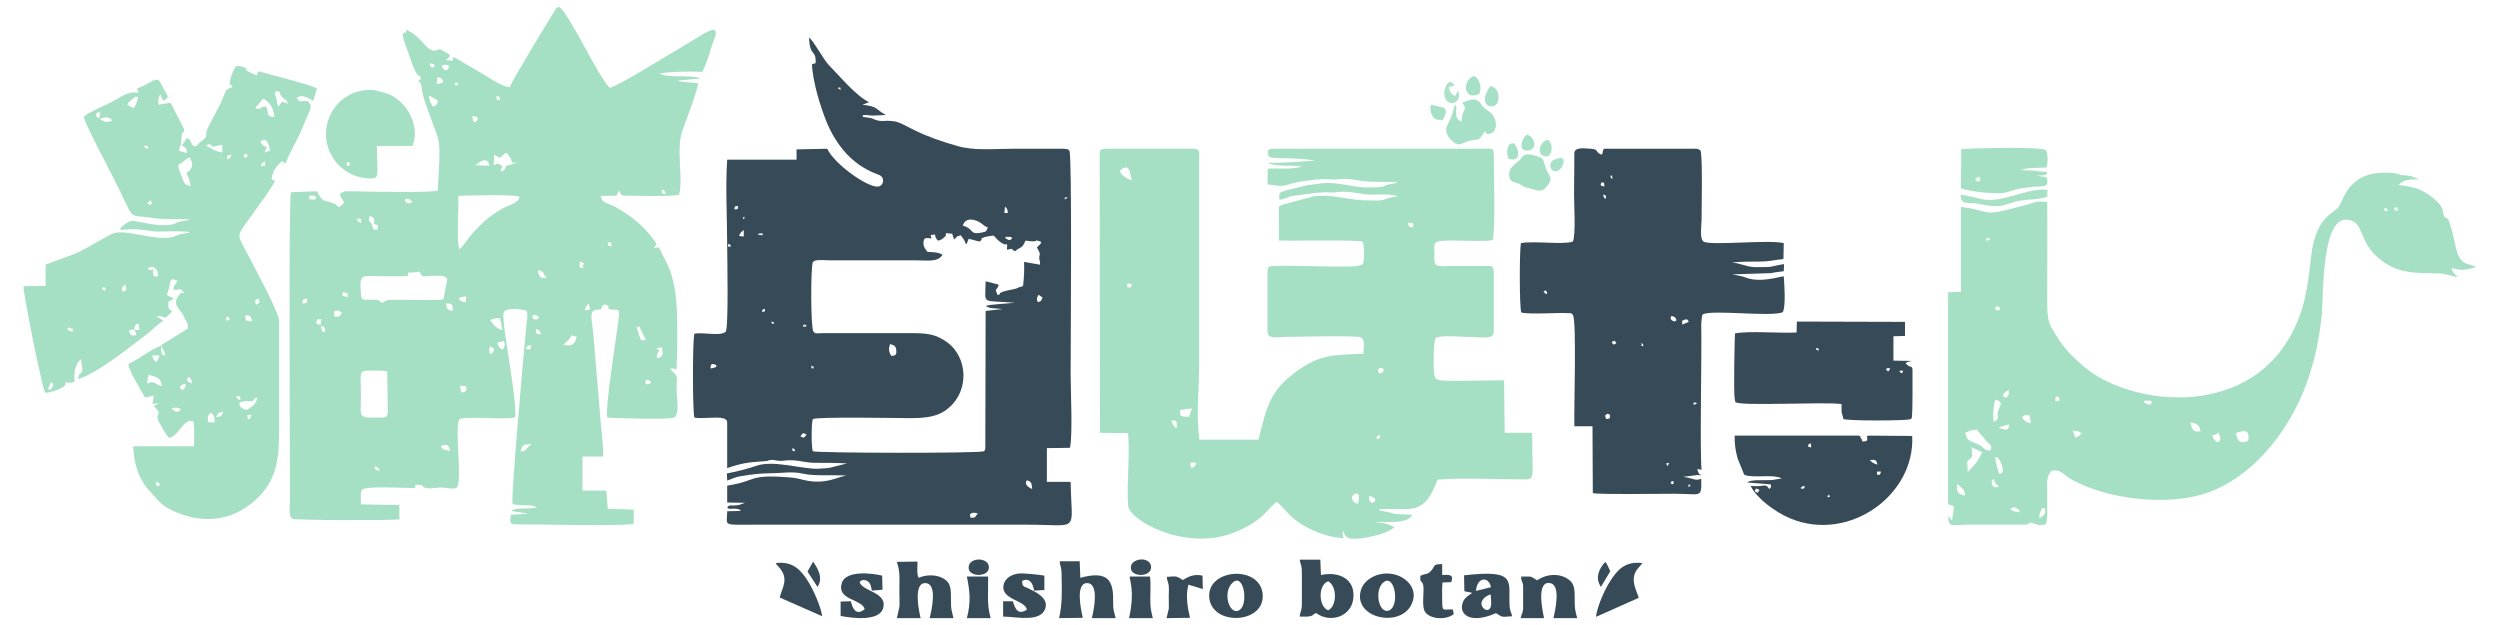
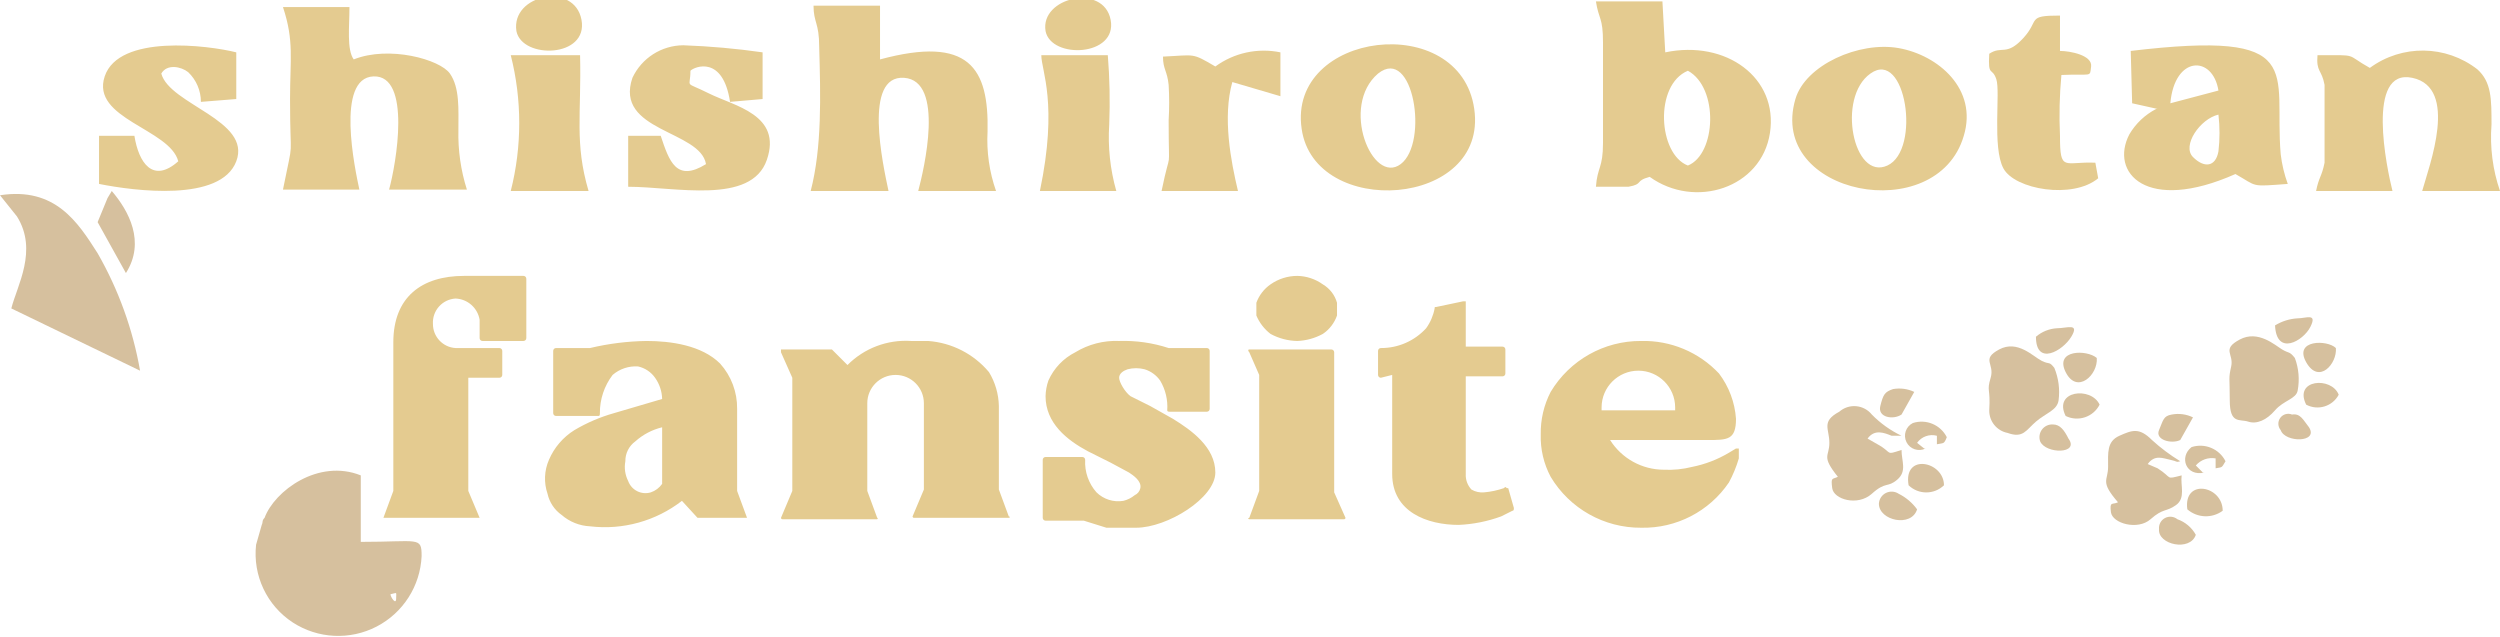
- <svg xmlns="http://www.w3.org/2000/svg" xml:space="preserve" width="8in" height="2in" version="1.1" style="shape-rendering:geometricPrecision; text-rendering:geometricPrecision; image-rendering:optimizeQuality; fill-rule:evenodd; clip-rule:evenodd" viewBox="0 0 8000 2000">
+ <svg xmlns="http://www.w3.org/2000/svg" id="prefix__Layer_1" data-name="Layer 1" viewBox="0 0 176.7 45">
  <defs>
-     <style type="text/css">
-    
-     .fil1 {fill:#374A57}
-     .fil4 {fill:#384B58}
-     .fil0 {fill:#A5E0C4}
-     .fil2 {fill:#A6E0C6}
-     .fil6 {fill:#A8E1C7}
-     .fil3 {fill:#A9E1C7}
-     .fil5 {fill:#ABE2C9}
-     .fil7 {fill:#E7F7F0}
-     .fil8 {fill:#E8F7F0}
-     .fil10 {fill:#EFF9F3}
-     .fil9 {fill:#F1F9F5}
-    
-   </style>
+     <style>.prefix__cls-1,.prefix__cls-3{fill:#e4cb90}.prefix__cls-1,.prefix__cls-2{fill-rule:evenodd}.prefix__cls-2{fill:#d6c09e}</style>
  </defs>
-   <g id="Capa_x0020_1">
-     <g id="_2147397122224">
-       <path class="fil0" d="M1215 1507c-17,-4 -13,-4 -17,-15 13,5 12,3 17,15zm224 -64c-12,-3 -24,-3 -28,-15 15,-10 29,-4 28,15zm227 2c5,-22 10,-24 35,-23 -5,4 -11,8 -15,13 -12,10 0,7 -20,10zm-506 -114c-9,-9 -5,-32 -5,-55 0,-88 -9,-90 29,-90 18,0 39,-1 55,2l2 126c0,26 -10,22 -33,22 -15,0 -39,3 -48,-5zm316 -75l-4 -21 20 1c1,16 0,18 -16,20zm599 -27c-7,2 -6,0 -10,-2 1,-16 9,-15 18,-4 -2,2 3,3 -8,6zm-506 -95c-4,-11 -6,-14 0,-25 20,6 12,17 0,25zm539 -15c0,0 -1,0 -1,0l-7 -4 18 -4c3,19 7,32 -16,35 -1,-15 2,-13 8,-26 -1,0 -2,-1 -2,-1zm-408 -14c-5,17 1,13 -17,12 5,-13 3,-10 17,-12zm-91 14c-4,-2 -6,-2 -11,-8 -6,-7 -4,-5 -6,-15l21 -5c4,16 3,14 -4,28zm194 -16c6,-6 13,-11 18,-17 11,-15 0,-14 24,-9 -3,23 -16,34 -42,26zm-88 -50c12,3 13,7 16,16 -14,2 -17,-2 -16,-16zm352 35c-16,3 -18,-1 -21,-14l-9 -26 8 -4 22 44zm-1035 -44c11,8 8,1 8,19 -6,-2 -9,0 -11,-9 -5,-15 3,-10 3,-10zm-6 -4c-16,-5 -16,-2 -11,-18l13 -1 -2 19zm574 -22l8 38c-20,-4 -31,-19 -39,-31 9,-7 17,-6 31,-7zm104 2c6,-7 -11,-14 12,-11 6,1 9,8 9,8 -11,8 -8,6 -21,3zm-610 -20c-6,13 -8,14 -23,13 -9,-24 9,-22 23,-13zm783 -21c2,-4 5,-5 7,-7 6,26 5,15 -6,21 -3,-5 -12,8 -1,-14zm-450 -8c21,1 19,0 23,23 -18,0 -20,-6 -23,-23zm-459 0c1,-15 1,-13 15,-15 -1,14 -1,15 -15,15zm524 -19c-4,18 7,16 -13,13 -5,-1 -11,-7 -12,-9 3,-2 8,-6 13,-6 26,-5 2,-2 12,2zm-397 -11c4,-3 -6,-8 12,-4 11,3 2,1 6,8 -5,3 8,8 -11,3 -12,-3 -3,-1 -7,-7zm97 18c-32,0 -35,4 -37,-18 -6,-71 4,-57 71,-57 102,0 75,2 80,-12 19,1 21,-1 35,-3 6,6 3,4 6,8l5 7c38,0 77,-9 79,12l-12 62c-34,6 -163,-2 -180,3 -14,4 -3,4 -16,8 -17,-9 -3,-10 -31,-10zm558 -70c-23,4 -26,-6 -29,-25 24,4 15,15 29,25zm106 -52c31,12 -2,5 12,19 -15,2 -6,2 -14,-3l2 -16zm101 -48c-18,-6 -8,-1 -13,-14 15,4 10,-6 13,14zm-748 -69c-1,22 2,11 -9,16 -14,-9 -3,1 -8,-12 -10,-27 -15,-8 -9,-33 12,3 18,12 13,26l13 3zm-66 -21c16,2 10,-2 13,15 -11,-6 -12,-3 -13,-15zm177 -53c-14,8 -19,6 -25,-6 9,-9 19,-1 25,6zm150 151c-9,-20 -3,-107 -3,-146 -1,-25 -5,-25 18,-25 28,0 161,-5 177,4 0,19 -36,27 -52,36 -45,26 -67,46 -100,83 -10,10 -29,42 -40,48zm-472 -159c-18,-1 -2,0 -9,-5 1,-7 1,-8 11,-7 16,2 9,5 11,7 -8,5 11,6 -13,5zm1120 -32c10,5 9,4 12,16 -13,-4 -12,-1 -12,-16zm-597 -77c16,-13 39,-29 45,1l-45 -1zm79 -24c15,-10 17,-30 34,2 11,23 -6,10 18,14l-32 10c-6,14 -3,12 -17,18 -2,-10 -1,-1 1,-8 1,-1 1,-2 1,-3l3 -5c-16,-10 -9,-14 -28,-4l1 -34 19 10zm-89 -133c18,2 11,-2 19,9 -13,18 -16,10 -19,-9zm89 -51c-13,-3 -9,0 -12,-13 13,3 8,-6 12,13zm-198 2c-5,15 -5,13 -16,18 -5,-7 -10,-10 -14,-35 13,5 22,12 30,17zm52 -51c6,-5 -5,-12 13,-6 -6,10 -2,8 -13,6zm-54 -25c15,4 13,2 18,12 -5,6 4,3 -10,8 -2,1 -9,1 -11,1l3 -21zm37 -33c-8,20 -19,9 -24,-4 1,-1 11,-3 14,-3 13,3 6,3 10,7zm-48 2c-12,-2 -11,0 -14,-13 19,3 15,0 14,13zm-89 -121l0 8c-12,4 -6,2 -12,7 4,24 19,58 27,83 22,63 24,40 30,54 5,11 0,6 -1,7l-6 6c15,6 9,18 14,38 10,40 27,79 41,119 15,42 13,46 13,94l-5 98c-11,9 -232,4 -277,3 -4,0 -17,0 -19,0l-15 6c-6,10 6,15 11,31l-15 14c-16,-7 -2,-6 -18,-12 -30,-12 -33,1 -54,-39l-83 3c-8,31 -3,847 -3,985 0,15 -6,51 7,60 8,5 312,6 343,2l0 -46 -123 -2c0,-14 -3,-38 4,-47 15,-13 137,-5 166,-5 11,-5 2,1 4,-5l0 -6c34,0 13,3 32,10 15,5 38,-2 51,-1 14,0 42,8 51,-1 16,-32 -9,-187 7,-218 25,-10 139,3 178,-5 10,-42 -42,-294 -37,-333 4,-25 72,-10 73,-9 7,7 2,30 1,40 -8,83 -50,552 -45,579 11,3 28,3 40,4 7,0 17,0 23,1l15 5c-21,9 -67,-2 -82,12l55 9 -56 3c-4,26 -5,31 21,31 105,0 287,6 372,-1l0 -46 -83 -3 -5 -58 -76 0 0 -109 66 0c2,-32 -7,-90 -9,-124l-21 -251c-6,-81 -21,-95 23,-96 7,-14 -2,-7 12,-16 25,9 0,7 19,17 27,0 29,-3 26,26 -8,66 -44,285 -37,319 10,2 191,7 212,1 22,-7 10,-68 10,-91 1,-56 7,-34 -20,-65 4,-2 -2,-1 7,-2 0,0 1,0 2,0 1,0 2,1 2,1 11,1 -1,0 9,3 3,-62 4,-160 -1,-220 -3,-34 -9,-65 -19,-95 -12,-31 -24,-49 -36,-76 -17,1 -2,1 -16,2 3,-14 16,-3 -2,-28 -31,-43 -72,-75 -117,-101 -25,-15 -50,-14 -51,-38l50 -1 7 -16c2,4 3,5 6,9 3,4 3,4 6,7 32,0 159,4 181,-3 14,-53 -10,-145 10,-203 10,-28 52,-138 51,-154 -22,-3 -45,-1 -66,-8l74 -7c-28,-13 -110,0 -131,-16 33,-6 97,-7 136,-5 16,-28 25,-69 37,-101 1,-3 6,-15 6,-17 8,-41 -50,5 -86,25 -49,28 -222,137 -253,144 -38,-38 -128,-234 -161,-259 -13,5 -7,1 -15,13 -25,38 -132,216 -144,244 -23,0 -73,-35 -92,-46 -30,-17 -58,-34 -88,-51l-2 10c0,0 0,1 0,2l-23 -1c10,-8 10,-6 14,-17 -50,-32 -28,-13 -50,-14 -29,0 -37,-43 -90,-67z" />
-       <path class="fil0" d="M4381 1586c16,5 30,13 10,24 -11,-7 -9,-6 -10,-24zm-36 26c-8,-2 -12,-3 -17,-12 -3,-7 -2,-13 4,-17 23,-15 17,19 13,29zm-533 -115c-7,-15 -1,-21 12,-16 0,0 8,-3 0,9 -4,7 -4,5 -12,7zm605 -103c-5,15 -4,9 -8,10 0,-1 -10,1 -1,-8 7,-6 0,-2 9,-2zm-669 -48l12 -1c1,2 5,1 6,12 1,20 -1,8 -4,12 -10,-11 -8,-9 -14,-23zm57 -12c-24,-2 -30,3 -29,-22l38 -5 -9 27zm609 -139c-3,-4 -3,-1 -4,-7 0,-6 1,-7 2,-9 20,-7 21,14 2,16zm-800 -275c-10,0 -5,-3 -8,-10 6,-5 9,-2 16,0 -3,7 -1,10 -8,10zm891 -207c16,0 17,-1 18,14 -14,1 -15,-1 -18,-14zm-922 -166c33,-30 32,7 39,30 -15,-4 -33,-16 -39,-30zm-64 -52l1 890 90 1c6,75 -5,159 0,233 4,45 180,146 337,86 99,-39 111,-82 139,-99 34,29 36,47 88,77 35,20 79,37 126,39 -3,-9 -6,-13 -2,-23 7,16 10,24 31,25 15,1 40,-3 54,-6 25,-5 64,-16 79,-31 -8,-4 -21,-10 -30,-12 -6,-1 -32,-5 -36,-4 34,-4 109,9 123,-24 -88,-3 -39,-2 -96,-12 -10,-2 0,6 -10,-6 108,-3 144,22 187,-94 67,-7 200,-1 278,-1 36,0 25,-7 25,-132l-1 -17 -87 0 -2 -168c-34,-1 -184,5 -209,-1l-9 -4c-12,-5 -7,-122 -2,-129 11,-12 83,-5 98,-5 58,0 89,11 89,-19l0 -187c0,-25 -8,-21 -31,-21l-107 0c-9,0 -19,1 -27,1 -29,-1 -25,-13 -25,-40 0,-15 -3,-29 5,-36 13,-14 150,1 182,-8 9,-51 3,-210 3,-273 0,-21 -4,-19 -24,-19l-678 0c-13,0 -9,-1 -20,4 -4,33 10,23 74,27 26,1 50,2 77,7 -1,-1 -60,5 -74,5 -24,1 -50,3 -77,2 5,4 1,2 9,4 31,8 66,3 98,7 -22,12 -78,5 -108,8l-1 50c61,9 45,4 95,-7 34,-6 79,-12 107,-9 18,2 33,-3 54,-1 11,1 18,1 28,3 45,9 84,5 131,6 -8,8 -8,3 -22,7 -37,8 1,9 -67,11 -50,1 -97,-18 -148,-14l-52 7c-91,23 -90,16 -88,46 18,-1 25,-9 42,-12l76 -10c33,-1 13,-3 50,-1 10,1 18,-2 26,-2 37,-3 63,8 96,9 14,0 78,-4 88,6 -22,4 -15,0 -41,9 -16,6 -39,3 -56,3 -48,2 -112,-21 -171,-13l-103 28c-8,4 -9,4 -9,15l1 99c40,1 249,-3 267,3 7,16 6,58 1,73l-16 5c-46,6 -209,-3 -271,0 -16,1 -18,5 -18,21l0 187c0,29 31,19 60,19 32,0 213,-5 236,1 19,5 11,35 11,53 -107,4 -146,2 -233,71 -72,57 -81,120 -103,204l-189 0c-11,-80 -1,-154 -1,-234l0 -659c0,-25 6,-38 -21,-38l-275 0c-18,0 -22,1 -22,19z" />
-       <path class="fil1" d="M3105 1656l-1 -11c11,-6 10,-5 25,-2 -8,9 -7,16 -24,13zm181 -119c16,4 15,11 17,28 -9,-4 -27,-14 -17,-28zm-742 -93c-14,-3 -4,3 -10,-10 12,6 6,-4 10,10zm31 -46c-6,6 -8,0 -8,0 -1,0 -10,2 -1,-8 7,-8 9,-1 10,-1 0,1 11,-4 -1,9zm28 -219c-12,-2 -2,4 -8,-9 12,7 8,-4 8,9zm-329 -6c2,-13 10,-8 19,-4 -1,2 1,6 -9,8 -17,5 -8,-2 -10,-4zm574 -72c12,3 19,6 20,19 2,17 -4,18 -16,19 -8,-13 -9,-22 -4,-38zm-278 -61c3,-1 0,-2 6,-1 4,1 5,4 5,5 -23,4 -5,2 -11,-4zm-92 -5c-11,1 -6,3 -10,-6 9,2 6,0 10,6zm-30 -47c-2,15 4,5 -10,11 4,-12 0,-7 10,-11zm873 -21c-5,-12 -3,-11 2,-24l13 9c-5,12 -3,11 -15,15zm-982 -178c-15,0 -6,3 -10,-8 12,4 5,-4 10,8zm878 -27c4,-2 -9,-5 12,-4 15,1 3,-1 10,5 -10,9 -11,5 -22,-1zm-852 -7c5,-12 5,-10 15,-19l0 21 -15 -2zm616 8l-3 -11c22,-2 11,-4 16,7 6,13 8,13 21,6l10 -9c5,-7 0,0 2,-10l20 2 6 18c14,-10 2,-8 22,-13 3,6 5,7 9,13 11,18 -2,8 9,15l7 -17 34 9c18,-11 -7,-6 19,-15 6,-1 20,-4 27,-4 7,8 16,18 26,24 19,12 18,-9 16,21 32,-5 5,-3 27,5 10,-11 12,-7 20,-14 7,-5 9,-14 13,-20 48,7 23,-4 42,1 18,4 -1,14 -6,21 17,28 5,21 8,38 0,6 3,1 2,17 -21,-4 -30,-5 -51,-9 1,30 0,47 -3,76 -13,9 -2,1 -10,4 -3,1 -11,5 -11,5l-12 3c-63,12 -30,15 -49,18 -11,-27 -2,-10 4,-33l-42 -11c-1,79 -16,59 93,69 -16,2 -84,5 -92,10 9,9 30,7 53,10l-54 6 -1 440c-2,8 -1,5 -4,9 -14,7 -535,6 -548,0 -5,-13 -5,-90 0,-103 18,-8 266,-3 308,-3 55,0 93,-4 126,-32 69,-58 60,-163 -3,-210 -40,-29 -68,-30 -126,-30l-271 0c-28,1 -26,2 -32,-5 -9,-10 -9,-204 -2,-222l5 -4c13,-5 34,-2 48,-2l274 0c39,0 74,7 88,-18 -14,-8 -29,-8 -48,-9 -5,-7 -14,-16 -13,-29 1,-20 11,-15 26,-14zm-556 -12c6,-4 -2,-4 9,-4 17,-1 0,-2 8,6l-17 -2zm717 -35c11,9 7,6 19,12 -6,13 -4,13 -19,16 -41,9 -24,-12 -61,-22 8,-28 40,-22 61,-6zm-765 -16l3 -7c2,3 3,-3 2,5 -1,6 -1,1 -5,2zm847 -27c2,15 1,6 -10,9l2 -21c2,2 7,6 8,12zm-862 -14c-3,14 3,9 -12,11 3,-13 -2,-8 12,-11zm1044 -26l8 -2c0,-1 1,1 2,2 -16,10 -5,2 -10,0zm-725 -351c1,0 2,-2 2,-2 1,0 2,0 3,0 0,0 2,1 2,0 0,-1 2,2 2,2 -3,2 6,11 -9,0zm107 96l-28 -4c7,-7 -12,-4 12,-6 1,0 17,2 19,2l44 -2c-36,-19 -21,-26 -75,-33 1,-1 2,-1 3,-1l18 -7c-42,-20 -96,-86 -129,-119 -18,-19 -48,-77 -63,-88 2,64 23,36 21,82l-12 4c4,61 27,134 47,184 61,147 163,164 174,173 12,10 8,32 -9,34 -33,4 -139,-71 -163,-121l-98 2 0 33 -222 0c-6,86 0,190 0,278 0,31 5,263 -5,273 -20,15 -72,0 -100,6 -6,18 -6,248 0,268 24,6 85,-6 100,6 7,8 4,2 5,18l0 138c46,-16 69,-19 118,-22 18,-1 8,-2 20,-4 18,-2 18,5 44,2 36,-5 64,6 94,7 36,0 72,0 108,2 -58,13 -45,15 -95,17 -52,1 -142,-29 -197,-9 -19,7 -69,20 -93,24l1 23c14,-5 24,-11 42,-14 80,-13 78,-7 148,-12 17,-1 39,0 54,4 34,8 98,3 142,6 -25,-2 -66,33 -145,13 -17,-5 -34,-7 -51,-8 -125,-9 -93,12 -190,27l0 54 57 1c-10,3 -15,7 -27,8 -18,2 -21,-3 -30,6 8,9 4,4 19,5 7,0 7,-1 15,1 10,3 3,0 10,6l-44 1c0,49 -20,43 95,43l864 0c172,0 143,29 140,-137l-76 0 0 -108 74 -1c9,-46 2,-181 2,-237 0,-97 5,-704 -4,-714 -5,-5 -1,-3 -10,-5 -3,-1 -9,-1 -11,-1 -7,0 -16,0 -23,0 -15,0 -31,0 -46,0 -30,0 -61,0 -91,0 -59,0 -125,7 -178,-9 -49,-14 -93,-29 -136,-50 -17,-8 -50,-28 -67,-29 -37,-5 -37,6 -72,-10z" />
-       <path class="fil0" d="M503 1541c17,14 5,11 4,14 -9,-4 -6,6 -7,-5 -2,-16 -2,-3 3,-9zm171 -220c13,7 12,15 13,31l-21 -1c-2,-13 -2,-22 8,-30zm119 20c-2,-24 -7,-7 7,-14 2,4 8,-6 2,8 -5,9 0,5 -9,6zm-101 -6c6,-14 4,-13 22,-18 -4,14 -6,16 -22,18zm-143 -29c15,-2 20,-3 30,4 -11,12 -20,9 -30,-4zm240 6c-14,-6 -23,-6 -23,-24 14,-5 25,-5 43,-4 8,-12 3,-7 15,-12 -4,22 -19,30 -35,40zm-34 -43c17,-3 13,-4 14,11 -11,-3 -7,-2 -14,-11zm-600 -21c-1,-8 4,-18 9,-25 4,5 10,4 3,17 -3,7 -6,6 -12,8zm428 1l-8 -10c8,-10 5,-7 20,-11 -3,13 -1,13 -12,21zm-113 -23l5 -26c30,5 42,13 42,36 -11,-3 -12,-7 -21,-10 -20,-8 -11,1 -26,0zm132 -19c7,4 2,-6 9,7 5,8 2,2 3,13 -11,-4 -21,-7 -12,-20zm-103 -49c-14,-11 -5,-9 -13,-21l24 0c-1,5 -1,7 -4,12 -3,8 -2,5 -7,9zm-62 -86c-17,4 -22,0 -24,-16 18,-4 19,0 24,16zm-4 -30c8,-13 -1,-2 11,-6l2 20 -17 -1c1,-6 -1,-6 4,-13zm-199 19c-16,-3 -11,0 -19,-10 2,-2 6,-4 11,-1 14,6 3,-1 8,11zm551 -52c16,-1 19,4 22,19 -19,0 -22,0 -22,-19zm-53 7c10,10 -4,9 -9,9 1,-5 0,-17 9,-9zm87 -41c-4,-17 -5,-14 8,-19 6,12 4,14 -8,19zm-423 -42c0,-1 -7,2 -5,-11 3,-11 5,-6 11,-10 3,16 5,14 -6,21zm-57 -11c-6,12 0,9 -13,4 5,-3 -1,-11 13,-4zm151 -61c-8,5 2,4 -9,3 -16,0 -2,1 -7,-3 2,-9 15,-9 23,-2 4,4 7,8 8,13 1,21 -3,9 -6,13 -6,-3 -9,7 -9,-24zm-10 -220c6,5 4,2 7,11 -9,4 -3,5 -16,-1l9 -10zm90 -113c16,-8 23,-18 36,-25 23,32 -6,48 -7,48 0,-1 -1,1 -2,2 5,13 11,25 13,42 -20,-4 -20,-8 -27,-27 -6,-14 -11,-22 -13,-40zm278 -7c1,15 5,7 -13,11 3,-10 -2,-3 6,-11 10,-11 5,0 7,0zm-122 -12c2,-16 2,-11 15,-14 -4,11 -4,13 -15,14zm54 -5c3,-15 -2,-7 10,-13 4,16 2,11 -10,13zm-320 -35c3,-2 1,-3 8,-3 1,0 3,2 3,1 1,-1 2,1 3,2 -2,1 8,16 -14,0zm252 18c-15,3 -51,-20 -53,-22 29,-11 3,12 43,0l9 -2 1 24zm126 -26c-8,-11 0,-11 0,-11 15,-7 19,3 27,32l-19 6 8 -18c-8,-3 -12,-2 -16,-9zm-518 -80c13,-7 28,-9 39,4 -13,10 -28,4 -39,-4zm-7 -3c-8,-12 -7,-10 0,-19 6,3 9,-5 7,10 -1,10 -7,8 -7,9zm505 -30c3,-10 0,-4 6,-11l18 -21c7,3 2,0 7,4 20,14 26,29 29,55 -29,-5 -16,-9 -26,-34 -23,-1 -5,8 -34,7zm-410 -12c4,-11 1,-6 14,-17 8,-7 8,-9 20,-10 -2,13 -7,29 -15,37l-19 -10zm496 -24c10,10 14,5 17,20l-18 -7 -12 16c-6,-11 -4,-14 -7,-28 -4,-16 -8,-10 1,-22 16,4 6,7 19,21zm-160 -34c-7,5 -15,4 -20,11 -2,2 -9,20 -11,25 -6,16 -12,27 -21,43 -8,17 -15,28 -22,43l-6 12c-12,28 9,18 -23,43 -14,11 -3,9 -20,14 -13,-12 -8,-20 -23,-28 0,1 -1,1 -1,3 -1,1 -2,2 -2,2l-6 10c0,1 -1,2 -2,2l-5 8c10,6 16,7 16,24l-26 -8c6,-22 7,-11 8,-36 2,-30 4,-11 10,-31l-44 -86 -39 6c-1,-12 -1,-25 7,-33 1,2 2,8 2,8l6 12c20,-8 16,-14 6,-30 -4,-8 -16,-32 -21,-37 -16,0 -20,5 -34,12 -11,6 -22,12 -34,16 2,13 5,7 3,14 -33,-6 -51,12 -90,32 -22,11 -68,30 -84,44 3,24 95,194 112,230 46,94 33,86 81,91 31,3 24,5 68,7 21,1 52,0 80,1 -14,4 -12,4 -26,6 -22,3 -13,5 -29,9 -26,8 -67,1 -93,-4 -10,-2 -24,-5 -33,-6 -15,-1 -25,7 -36,17 -6,6 -5,2 -8,11 24,1 35,-3 59,-1 24,2 38,6 57,7 25,0 91,-3 108,2 -15,5 -15,3 -29,6 -13,3 -17,8 -29,10 -56,12 -141,-25 -185,-13 -17,5 -81,45 -104,56 -39,19 -74,28 -115,45l0 68 -71 1c1,32 59,324 70,341 14,0 48,-11 60,-21 9,-7 0,3 4,-5 2,-4 0,-6 1,-8 12,2 16,4 29,-2 -4,-25 2,-59 20,-71l5 34c-6,20 -10,1 -14,29 64,-20 156,-96 210,-136 23,-17 42,-38 63,-51l-21 -13c1,0 3,-2 3,-1 0,1 2,0 3,-1 9,0 11,3 22,6l21 -20c-13,-12 -13,-6 -12,-32l18 -9 -23 -12c18,-48 3,-57 34,-46 -6,13 -13,14 -13,29 22,4 18,-12 34,10 -10,5 -4,-9 -17,8 -22,32 2,39 15,65 6,14 16,25 15,41l-86 53c3,14 8,13 11,26 1,0 1,1 1,2l-2 7c-12,-6 -10,-17 -10,-33 -34,11 -72,45 -105,58 0,23 42,86 53,108l28 -6 -4 26 17 -1c1,0 2,0 3,0l-16 8c34,32 -1,20 18,54 8,14 21,39 31,48 27,-4 38,-44 64,-54l14 1c4,26 2,53 2,80l-195 0c3,57 17,104 51,141 23,25 38,48 73,64 93,44 181,35 252,-20 84,-66 91,-139 91,-238l0 -350c0,-25 -94,-199 -112,-233 -27,-52 -21,-35 47,-135 0,-1 1,-2 1,-2l17 -22c12,-18 24,-35 34,-54 -10,-6 -16,0 -4,-31 5,-13 16,-20 25,-32 12,4 -1,1 13,7 9,-27 32,-66 46,-96l32 -75c5,-19 2,-13 -6,-28 -20,-3 -28,7 -37,-11 20,-14 37,3 54,9l11 -39c-20,-12 -153,-45 -187,-55l-6 14c-9,-6 -27,-11 -33,-18 -7,-7 12,-1 -11,-10 -7,-2 -14,-3 -22,-3 -6,11 -18,35 -19,49 -2,20 -4,1 8,18z" />
-       <path class="fil0" d="M6525 1658c1,-7 2,-15 5,-21 8,-19 0,-8 13,-11 6,17 -4,26 -18,32zm-92 -28c13,-13 18,-4 30,3 -7,6 12,8 -15,4 -5,-1 -12,-4 -15,-7zm-170 -81c1,1 2,1 3,2 23,19 21,22 22,35 -23,-5 -28,-11 -25,-37zm133 8c-14,4 -8,4 -20,-3 -6,-17 1,-19 2,-21 1,1 2,2 2,3 20,37 4,0 16,21zm10 -68c11,31 -9,27 -9,27 -4,-12 -13,-43 -12,-54 6,2 12,1 21,27zm-111 -12c22,-21 16,-11 14,-46l34 16c-2,7 -15,29 -21,36l-25 28 -2 -34zm784 -83c15,-6 13,-1 19,-11l7 16c2,11 -10,31 -26,-5zm-733 5c26,33 28,19 25,41 -21,6 -17,-8 -45,-20 -22,-10 -32,-8 -37,-35 11,-5 20,-10 37,-10l20 24zm809 -13c26,-10 46,-13 39,25 -23,10 -35,2 -39,-25zm-514 15l-8 -23c19,2 18,1 28,9 -9,8 -8,9 -20,14zm-236 -29c-12,-4 -3,-1 -8,-5l32 -9c-1,6 3,24 -24,14zm637 8c-24,4 -27,-4 -33,-28 20,2 29,7 33,28zm-543 -25c-4,-1 -29,-8 -27,-23 10,-5 10,-4 22,-3l5 26zm-119 -5c-4,-21 0,-52 4,-71 28,5 17,18 12,30 -10,25 8,29 -16,41zm481 -62c7,-6 -12,-5 12,-6 19,0 9,3 12,6 0,0 1,15 -24,0zm-282 -20c12,4 11,2 11,15 -17,2 -14,0 -11,-15zm-170 0c3,-11 7,-14 19,-20 0,17 3,12 -8,25l-11 -5zm-20 -287c9,-1 8,-1 12,11l-14 1c-5,-20 -1,-7 2,-12zm-34 -215c6,-6 -3,-3 7,-4 17,-2 -2,-2 6,4 -5,3 0,2 -8,3 -12,1 2,2 -5,-3zm1286 -90c-17,-4 -7,4 -11,-11 14,7 4,-5 11,11zm20 -9c15,-8 9,-3 14,6 -17,1 -9,2 -14,-6zm14 -75c21,-20 34,-16 68,-19 -6,0 -19,-7 -28,-9 -12,-4 -29,-3 -33,-4 0,0 -8,-4 -16,-5 -3,-1 -13,-2 -16,-2 -139,-9 -149,89 -167,110 -16,19 -73,33 -87,155 -12,104 -20,171 -65,254 -150,275 -524,223 -665,99 -30,-26 -54,-49 -77,-83 -30,-48 -38,-53 -38,-120 0,-108 1,-215 0,-322 -17,0 -26,-3 -42,2 -4,1 -12,4 -19,6 -162,44 -105,22 -215,8l0 272 -41 1 0 678 19 8 -6 43c-9,-2 -1,2 -7,-6 -3,-2 -4,-6 -5,-8 -3,42 18,29 59,29l183 0c29,-2 7,-12 34,-3 3,1 -1,1 9,3 8,1 25,3 28,-5 0,-1 1,-2 1,-3l2 -18c1,-7 0,-15 0,-23 0,-15 0,-30 0,-45 0,-37 -5,-57 14,-79 28,-5 37,11 55,23 118,71 322,92 446,47 137,-49 246,-182 303,-318 33,-81 51,-158 61,-252 5,-57 -2,-312 81,-303 58,6 32,69 105,127 61,48 118,43 186,45 27,1 41,8 64,12 -11,-10 -17,-14 -21,-29 39,9 45,6 80,-4l-28 -9c-39,-12 -36,-55 -51,-108 -14,-51 -14,-33 -22,-42 -14,-14 10,-28 -51,-71 -33,-23 -53,-26 -98,-32z" />
-       <path class="fil1" d="M5403 1554c0,-6 7,-4 6,1 0,0 -1,1 -1,1 -12,3 -5,8 -5,-2zm-53 -15c4,3 9,-2 4,11 -7,-3 -11,-1 -4,-11zm-18 -57c4,2 16,-7 3,10l-3 -10zm-188 -158c3,2 9,0 8,9 -1,9 -4,6 -12,8 -4,-12 -7,-10 4,-17zm275 -33c7,-6 -10,-4 4,-3 8,1 3,-1 7,3 -14,9 -10,1 -11,0zm-169 -193c12,5 6,-1 9,10 -20,-5 3,0 -9,-10zm-83 -8c7,11 7,7 -3,13 -6,-7 -12,-7 3,-13zm216 -51c2,-15 -6,-10 8,-16 10,-5 13,7 13,7l-21 9zm-35 -28c13,3 13,4 17,14 -10,5 -5,5 -15,0 -4,-7 -6,1 -2,-14zm-409 -78c10,-5 6,-6 12,4 -3,2 5,7 -7,2 -15,-6 12,8 -5,-6zm191 -311c15,7 8,2 8,15 -4,-4 -2,1 -6,-7 -2,-4 -1,-4 -2,-8zm4 -25c-11,-3 -15,-2 -9,-14 11,5 7,-5 9,14zm19 -33c0,0 3,-7 6,1 4,15 -5,4 -6,-1zm279 956l12 1c-1,-1 -3,-3 -3,-2 -1,1 -7,-4 -10,-18l14 2c-6,-68 1,-352 -1,-467l2 -22c2,-8 0,-4 3,-8 30,-16 219,9 256,-7 10,-20 5,-87 3,-115 -43,9 -85,19 -125,3 -4,-2 -37,-9 -40,-9l125 -4c16,-4 20,-3 40,-6l1 -23c-59,10 -22,9 -89,10 -29,0 -47,-12 -78,-15 30,-3 61,-3 90,-3 30,0 43,-5 75,-8l1 -51c-48,-12 -234,9 -257,-5 -13,-11 -6,-53 -6,-68 0,-37 4,-215 -4,-224 -10,-7 -19,-5 -34,-5l-274 0c-6,7 0,-1 -4,8 -2,6 3,1 -4,11 -22,-8 -7,-17 -34,-19 -28,-2 -50,-4 -53,12l-1 137c0,29 6,129 -4,148 -29,11 -126,-3 -166,5 -5,23 -5,204 1,222 28,7 114,0 147,2 16,1 10,-2 18,5 13,16 3,309 5,357l58 0 1 214c23,5 211,2 261,2 87,0 87,16 86,-48 -20,8 -25,-2 -58,-6l46 -6z" />
-       <path class="fil1" d="M6078 1189c5,-5 -2,-3 7,-3 17,-2 -4,-3 5,3 -4,2 1,11 -12,0zm-29 -10c-7,10 -5,14 -14,2 4,-3 1,-2 8,-3 0,0 4,1 6,1zm-228 -57c-15,-5 -7,2 -9,-9 9,3 4,-2 9,9zm-72 -58c-53,3 -153,-6 -197,3 -1,9 -5,184 -1,209l2 10c5,15 283,-1 340,7 0,8 0,17 0,25l6 23c14,6 204,6 216,0 1,-1 1,-3 1,-3 4,12 4,-66 4,-73 0,-28 0,-56 0,-84 -4,-15 -7,0 -22,-19 8,-6 18,-6 21,-7l-60 -1 0 -78 37 -1 0 -45 -346 -1 -1 35z" />
-       <path class="fil1" d="M5847 1588c10,-10 5,-2 9,1 -5,2 -4,5 -9,-1zm-227 -25c12,6 13,2 4,14 -4,-3 -14,-2 -4,-14zm154 -1l-5 2c-11,-1 1,4 -7,-3 18,-14 11,0 12,1zm233 -42c-1,-16 -2,-10 12,-11 -4,14 -1,8 -12,11zm1 -33c-17,-6 -14,-5 -25,-15 20,-1 20,-2 25,15zm-212 -55c-10,-4 -12,3 -8,-12 7,3 6,-11 8,12zm182 -38c-11,7 -1,-2 -3,10 -1,3 4,5 -6,8 -14,3 -9,-3 -12,-7 -12,-14 8,-3 -9,-11l-397 0c-1,26 3,49 9,72l21 52c1,-1 2,1 2,2 36,11 88,-4 119,11l-32 5c-27,2 -66,-3 -79,8l75 6c4,8 -2,13 -4,15 -16,-21 -7,-6 -60,-10 19,39 77,83 127,104 188,78 400,-75 390,-264l-141 -1z" />
-       <path class="fil0" d="M1118 520c2,12 4,9 -9,10 1,-18 3,-10 9,-10zm88 -53l114 0c28,-73 -28,-147 -75,-165 -5,-3 -6,-2 -11,-4 -1,0 -2,-1 -3,-1l-35 -9c-55,-4 -103,21 -131,65 -59,96 8,214 116,218 35,1 26,-5 25,-104z" />
-       <path class="fil0" d="M6332 565c7,10 7,6 0,17 -14,-6 -13,-10 0,-17zm-57 38c30,10 118,21 147,12 34,-10 31,-11 74,-16 31,-5 61,5 55,-24 -2,-12 1,-6 -34,-13 17,-1 22,1 34,-6 -7,-13 8,-2 -35,-9 -13,-2 -30,-1 -48,-3 20,-9 57,-6 81,-8 7,-26 1,-50 0,-51 0,-1 -1,-2 -1,-3 -5,-15 -242,-7 -272,-5l-1 126z" />
-       <path class="fil1" d="M4250 1953c-30,-11 -34,-80 0,-93 30,16 28,81 0,93zm-25 -162l-66 0c3,18 7,16 7,41l0 99c0,25 -5,23 -7,42 9,0 25,1 33,-1 14,-3 5,-5 20,-10 45,33 110,11 118,-43 10,-64 -43,-92 -103,-79l-2 -49z" />
-       <path class="fil1" d="M3391 1796c1,17 6,17 6,40 1,49 3,98 -8,142l76 -1c-6,-26 -25,-113 15,-111 39,2 19,91 14,112l76 0c-7,-29 -8,-24 -8,-58 1,-63 -18,-95 -105,-71l-2 -53 -64 0z" />
-       <path class="fil1" d="M2940 1849c-7,-10 -4,-32 -4,-52l-66 1c11,34 8,52 8,91 0,67 4,33 -8,89l76 0c-5,-20 -24,-110 13,-112 43,-2 22,87 16,112l76 0c-6,-28 -8,-24 -8,-58 0,-21 1,-42 -9,-56 -18,-23 -60,-30 -94,-15z" />
-       <path class="fil1" d="M4868 1845c-1,16 4,13 6,29l0 76c-2,14 -5,14 -8,28l75 0c-5,-23 -26,-121 20,-112 34,7 16,86 10,112l76 0c-8,-31 -8,-29 -8,-66 0,-25 -1,-41 -15,-54 -30,-26 -75,-22 -105,-1 -25,-14 -10,-12 -51,-12z" />
-       <path class="fil1" d="M4770 1902c1,8 3,30 1,37 -3,15 -15,17 -25,6 -16,-20 7,-38 24,-43zm-47 -11c4,-47 42,-46 48,-12l-48 12zm-37 1l25 5c-1,0 -2,1 -2,2 -9,6 -20,12 -26,24 -19,38 16,78 104,39 22,13 14,13 52,10 -3,-13 -6,-13 -8,-29 -6,-82 29,-122 -146,-102l1 51z" />
-       <path class="fil1" d="M3946 1863c34,-28 49,67 22,88 -32,24 -60,-56 -22,-88zm-76 53c13,90 184,79 170,-19 -13,-91 -183,-76 -170,19z" />
-       <path class="fil1" d="M4429 1862c35,-24 50,76 17,91 -34,15 -51,-67 -17,-91zm92 61c14,-45 -26,-79 -64,-86 -47,-9 -92,17 -102,51 -28,94 139,126 166,35z" />
-       <path class="fil1" d="M2751 1863c6,-10 19,-8 27,-2 8,6 10,18 12,29l34 -3 -1 -45c-28,-7 -115,-19 -129,23 -18,56 64,51 73,84 -25,22 -39,1 -44,-25l-33 1 0 46c35,7 120,18 135,-22 19,-54 -66,-56 -74,-86z" />
-       <path class="fil1" d="M3271 1859c4,-3 31,-15 38,31l33 -2 0 -46c-15,-3 -65,-8 -79,-7 -24,2 -43,13 -50,31 -17,54 67,52 73,85 -29,18 -37,-2 -45,-27l-31 0 0 49c45,1 120,19 135,-26 11,-34 -31,-53 -56,-65 -14,-6 -18,-5 -18,-23z" />
-       <path class="fil2" d="M4679 328c16,25 8,13 0,42 -2,9 1,9 -3,19 -19,-8 -17,-25 -16,-37 0,-9 1,-10 -4,-17 -8,24 -7,34 -21,58 -14,26 -7,37 9,55 25,26 32,9 56,3 38,-10 26,7 52,-31 7,8 3,13 21,6 21,-10 18,-52 -8,-69 -36,-26 -18,-22 -35,-34 -17,-12 -33,1 -51,5z" />
-       <path class="fil1" d="M5244 1913c-6,-22 -29,-57 -6,-90l18 -21c-58,-8 -83,26 -103,57 -17,26 -41,78 -46,115l137 -61z" />
-       <path class="fil1" d="M2482 1802c5,8 3,4 9,11 36,39 12,66 4,99l136 60c-5,-34 -30,-88 -46,-113 -20,-31 -46,-65 -103,-57z" />
-       <path class="fil1" d="M4545 1843c-1,23 3,13 8,25 7,18 -5,67 6,88 13,25 68,30 93,9l-3 -15c-30,-1 -34,10 -34,-26 0,-20 -1,-41 1,-60 31,-2 28,2 30,-9 5,-20 -21,-15 -31,-15l0 -35c-33,1 -20,5 -36,22 -11,13 -21,8 -34,16z" />
-       <path class="fil0" d="M4882 495c-13,5 -8,5 -17,15 -13,15 -41,25 -35,56 4,21 19,14 36,25 22,14 14,6 48,17 22,7 32,-6 40,-17 15,-20 5,-27 -4,-45 -9,-17 -7,-35 -20,-42 -9,-4 -40,-13 -48,-9z" />
-       <path class="fil1" d="M3734 1846c0,12 4,14 6,28 1,10 0,24 0,34 0,59 3,23 -7,70l75 -1c-7,-29 -15,-71 -5,-106l46 14 -1 -43c-27,-6 -45,3 -63,14 -23,-14 -18,-12 -51,-10z" />
-       <path class="fil1" d="M3680 1845l-65 0c0,14 17,47 -2,133l76 0c-7,-30 -8,-31 -8,-66 0,-20 2,-46 -1,-67z" />
-       <path class="fil1" d="M3162 1845l-68 0c10,49 13,83 0,133l76 0c-13,-48 -7,-76 -8,-133z" />
-       <path class="fil3" d="M6274 623c1,38 26,22 55,29 38,8 68,13 105,-2 40,-15 82,-8 117,-20l1 -23c-47,-3 -79,12 -132,25 -78,19 -78,-1 -146,-9z" />
-       <path class="fil1" d="M3100 1821c5,27 71,26 64,-11 -7,-29 -70,-26 -64,11z" />
-       <path class="fil4" d="M3619 1821c6,28 71,25 64,-11 -7,-32 -70,-23 -64,11z" />
-       <path class="fil2" d="M4733 301c11,-21 1,-48 -15,-58 -41,12 -35,81 15,58z" />
-       <path class="fil2" d="M4769 276c-6,7 -16,25 -17,37 -2,18 8,30 26,27 26,-6 23,-62 -9,-64z" />
-       <path class="fil2" d="M4579 335c-3,11 -2,24 5,36 7,13 13,12 32,13 7,-11 17,-27 5,-39l-42 -10z" />
-       <path class="fil5" d="M4665 290c-1,1 -1,1 -1,3l-7 14c-11,-3 -19,-15 -21,-29l6 -1c0,0 2,-1 2,-1l10 -1c-5,-11 -3,-10 -16,-13 -19,12 -21,51 -7,62 19,17 49,-5 34,-34z" />
-       <path class="fil4" d="M5153 1828l-11 -23c-4,-6 -3,-4 -5,-7 -18,19 -35,50 -14,80l30 -50z" />
-       <path class="fil4" d="M2616 1878c21,-31 -3,-64 -14,-81l-18 32 32 49z" />
-       <path class="fil2" d="M4886 431c-16,9 -32,57 7,50 29,-5 17,-45 -7,-50z" />
-       <path class="fil3" d="M4955 500c13,-15 15,-38 -1,-53 -29,3 -42,60 1,53z" />
-       <path class="fil2" d="M4827 508c44,13 34,-33 17,-50 -13,2 -15,2 -19,15 -4,13 -1,25 2,35z" />
-       <path class="fil6" d="M4989 506c-14,4 -24,6 -27,17 -5,15 5,26 18,25 21,-2 36,-50 9,-42z" />
-       <path class="fil7" d="M6332 582c7,-11 7,-7 0,-17 -13,7 -14,11 0,17z" />
-       <path class="fil8" d="M7661 667c5,8 -3,7 14,6 -5,-9 1,-14 -14,-6z" />
-       <path class="fil9" d="M7641 676c-7,-16 3,-4 -11,-11 4,15 -6,7 11,11z" />
-       <path class="fil10" d="M6355 766c7,5 -7,4 5,3 8,-1 3,0 8,-3 -8,-6 11,-6 -6,-4 -10,1 -1,-2 -7,4z" />
-     </g>
-   </g>
+   <path class="prefix__cls-1" d="M119.3 11.7c-2.1-.8-2.4-5.7 0-6.7 2.2 1.2 2 5.9 0 6.7zM117.5.1h-4.7c.2 1.3.5 1.1.5 2.9v7.1c0 1.8-.4 1.7-.5 3.1h2.3c1.1-.2.4-.4 1.5-.7 3.2 2.3 7.9.8 8.5-3.1s-3.1-6.6-7.4-5.7zM57.5.4c0 1.2.4 1.2.4 2.9.1 3.5.2 7.1-.6 10.2h5.5c-.4-1.9-1.8-8.2 1.1-8s1.4 6.5 1 8h5.5a10.9 10.9 0 01-.6-4.2c.1-4.5-1.3-6.8-7.6-5.1V.4zM25 4.2c-.5-.7-.3-2.3-.3-3.7H20c.8 2.4.5 3.7.5 6.5 0 4.8.3 2.4-.5 6.4h5.4c-.3-1.4-1.7-7.9 1-8s1.6 6.2 1.1 8H33a12.9 12.9 0 01-.6-4.2c0-1.5.1-3-.6-4s-4.3-2-6.8-1zM163.8 3.9c-.1 1.2.3 1 .5 2.1v5.5c-.2 1-.4 1-.6 2h5.4c-.4-1.6-1.9-8.7 1.4-8s1.2 6.2.7 8h5.5a11.7 11.7 0 01-.6-4.7c0-1.8 0-3-1-3.9a6.3 6.3 0 00-7.6-.1c-1.8-1-.7-.9-3.7-.9zM156.8 8.1a11.3 11.3 0 010 2.6c-.2 1.1-1 1.2-1.8.4s.5-2.7 1.8-3zm-3.4-.8c.3-3.4 3-3.4 3.4-.9zm-2.7 0l1.8.4h-.1a4.7 4.7 0 00-1.9 1.8c-1.4 2.7 1.2 5.6 7.5 2.8 1.6.9 1 .9 3.7.7a9.3 9.3 0 01-.5-2.1c-.5-5.9 2-8.8-10.6-7.3zM97.4 5.2c2.5-2 3.6 4.9 1.6 6.4s-4.3-4.1-1.6-6.4zM92 9.1c.9 6.4 13.2 5.6 12.2-1.4S91 2.2 92 9.1zM132.2 5.2c2.5-1.8 3.6 5.4 1.2 6.5s-3.6-4.8-1.2-6.5zm6.6 4.4c1-3.3-1.8-5.7-4.6-6.2s-6.6 1.2-7.3 3.6c-2 6.8 10 9.1 11.9 2.6zM11.4 5.2c.4-.7 1.4-.5 1.9-.1a2.9 2.9 0 01.9 2.1l2.5-.2V3.7c-2-.5-8.3-1.3-9.3 1.7s4.6 3.7 5.2 6c-1.8 1.6-2.8.1-3.1-1.8H7V13c2.5.5 8.6 1.3 9.7-1.6s-4.7-4-5.3-6.2zM48.8 5c.3-.3 2.3-1.1 2.8 2.2l2.3-.2V3.7a52.9 52.9 0 00-5.6-.5 4 4 0 00-3.6 2.3c-1.3 3.8 4.8 3.7 5.2 6.1-2.1 1.3-2.6-.2-3.2-2h-2.3v3.6c3.3 0 8.7 1.3 9.8-1.9s-2.3-3.8-4.1-4.7-1.3-.3-1.3-1.6z" />
+   <path class="prefix__cls-2" d="M134.4 31.8c-1.2.4-.6.2-1.7-.4l-.7-.4c.5-.7 1.2-.4 1.7-.2h.7a7.4 7.4 0 01-2.1-1.5 1.6 1.6 0 00-2.3-.2c-1.3.7-.7 1.2-.7 2.2s-.6.9.6 2.4c-.4.2-.5 0-.4.8s1.8 1.3 2.8.4 1.1-.4 1.8-1 .3-1.3.3-2.1zM.8 21.8c.4-1.6 1.9-4.1.4-6.5L0 13.8c3.9-.6 5.5 1.9 6.9 4.1a25.5 25.5 0 013 8.3z" />
+   <path class="prefix__cls-1" d="M140.6 3.8c-.1 1.7.2.9.5 1.8s-.3 4.8.5 6.3 4.9 2.2 6.7.7l-.2-1.1c-2.2-.1-2.5.7-2.5-1.9a30.9 30.9 0 01.1-4.3c2.2-.1 2 .2 2.1-.6s-1.5-1.1-2.2-1.1V1.1c-2.4 0-1.4.3-2.6 1.6s-1.5.5-2.4 1.1z" />
+   <path class="prefix__cls-2" d="M145.2 26c-.4-.5-.3-.2-.9-.5s-1.7-1.5-3-.8-.3 1-.6 2 0 .7-.1 2.3a1.6 1.6 0 001.3 1.6c1.1.4 1.3-.2 2-.8s1.5-.8 1.6-1.5a4.5 4.5 0 00-.3-2.3z" />
+   <path class="prefix__cls-1" d="M82.2 4c0 .9.3 1 .4 2a20.8 20.8 0 010 2.5c0 4.2.2 1.6-.5 5h5.4c-.5-2.1-1.1-5.2-.4-7.7l3.4 1V3.7a5.8 5.8 0 00-4.6 1c-1.7-1-1.4-.8-3.7-.7zM78.3 3.9h-4.7c0 1.1 1.2 3.4-.1 9.6h5.4a13.9 13.9 0 01-.5-4.7 40.5 40.5 0 00-.1-4.9zM41 3.9h-4.9a19.5 19.5 0 010 9.6h5.5c-1-3.4-.5-5.4-.6-9.6z" />
+   <path class="prefix__cls-1" d="M36.5 2.2c.4 2 5.1 1.9 4.6-.8s-5-1.8-4.6.8zM73.9 2.2c.4 2 5.1 1.8 4.6-.8s-5-1.6-4.6.8z" />
+   <path class="prefix__cls-2" d="M134.9 34.3a1.8 1.8 0 002.5 0c0-1.7-2.9-2.3-2.5 0zM135.5 36a3.6 3.6 0 00-1.3-1.1.9.9 0 00-1.4.7c0 1.2 2.3 1.7 2.7.4zM135.3 27.7a2.5 2.5 0 00-1.5-.2c-.6.2-.7.4-.9 1.2s.9 1 1.5.6zM136.1 31.7h-.1l-.5-.4a1.3 1.3 0 011.4-.5V31.4c.5-.1.5 0 .7-.5a2 2 0 00-2.4-1 1 1 0 00.9 1.8zM154.2 33.6c-1.2.3-.6.2-1.7-.5l-.7-.3c.5-.7 1.1-.4 1.6-.3s.4.2.7.1a13 13 0 01-2-1.5c-.9-.9-1.4-.7-2.3-.3S149 32 149 33s-.6 1 .7 2.5c-.4.2-.6-.1-.5.7s1.9 1.3 2.8.5 1.1-.5 1.8-1 .3-1.4.4-2.1zM154.6 36a2 2 0 002.5.1c0-1.8-2.8-2.3-2.5-.1zM155.2 37.8a2.4 2.4 0 00-1.3-1.1.8.8 0 00-1.3.7c-.1 1.1 2.2 1.6 2.6.4zM155 29.5a2.4 2.4 0 00-1.5-.2c-.6.1-.6.4-.9 1.1s.9 1 1.5.7zM155.8 33.4h-.1l-.5-.5a1.5 1.5 0 011.4-.5v.7c.5-.1.4 0 .7-.5a2 2 0 00-2.4-1c-.9.7-.4 2.1.9 1.8zM6.9 15.7l.7-1.7.3-.5c1.2 1.4 2.4 3.6 1 5.8zM148.2 25.3c-.7-.6-3-.6-2.2 1s2.3.2 2.2-1zM146 29.4a1.8 1.8 0 002.4-.8c-.6-1.3-3.3-1-2.4.8zM143.9 23.8c0 2.1 1.9 1 2.5 0s-.3-.6-1-.6a2.5 2.5 0 00-1.5.6zM146.2 31c-.3-.6-.6-1-1.1-1a.9.9 0 00-.9 1.2c.4.9 2.8.9 2-.2zM162.2 25.3c-.4-.5-.4-.3-.9-.6s-1.7-1.4-3-.7-.4 1-.6 1.9-.1.7-.1 2.4.7 1.3 1.3 1.5 1.3-.1 1.9-.8 1.5-.8 1.6-1.4a4.3 4.3 0 00-.2-2.3zM165.1 24.6c-.6-.6-3-.6-2.1 1s2.2.1 2.1-1zM163 28.6a1.7 1.7 0 002.3-.7c-.5-1.3-3.2-1.1-2.3.7zM160.8 23c.1 2.2 2 1.1 2.5.1s-.3-.6-.9-.6a3.4 3.4 0 00-1.6.5zM163.2 30.2c-.4-.5-.6-1-1.2-.9a.7.7 0 00-.8 1.1c.3.9 2.7.9 2-.2zM27.6 42c.5-.1.4-.2.4.3s-.4-.1-.4-.3zm-2.1-3.7v-4.7c-3-1.2-6.1 1.1-6.8 3-.2.2-.1.3-.2.5l-.4 1.4a5.8 5.8 0 002.6 5.5 5.9 5.9 0 009.1-4.7c0-1.4-.2-1-4.3-1z" />
+   <path class="prefix__cls-3" d="M33.1 34.7l.8 1.9h-6.8l.7-1.9V24.2c0-3.2 2-4.7 5-4.7H37a.2.2 0 01.2.2v4.2a.2.2 0 01-.2.2h-2.9a.2.2 0 01-.2-.2v-1.3a1.8 1.8 0 00-1.7-1.5 1.7 1.7 0 00-1.6 1.8 1.7 1.7 0 001.6 1.7h3.1a.2.2 0 01.2.2v1.7a.2.2 0 01-.2.2h-2.2zM41.7 37.2a3.3 3.3 0 01-2-.8 2.5 2.5 0 01-1-1.5 3.3 3.3 0 01.1-2.4 4.6 4.6 0 011.8-2.1 11.8 11.8 0 012.8-1.2l3.4-1a2.7 2.7 0 00-.5-1.5 2 2 0 00-1.2-.8 2.5 2.5 0 00-1.8.6 4.4 4.4 0 00-.9 2.7c0 .1 0 .2-.1.2h-3a.2.2 0 01-.2-.2v-4.4a.2.2 0 01.2-.2h2.4a18.3 18.3 0 014-.5c1.7 0 3.9.3 5.2 1.6a4.7 4.7 0 011.2 3.2v5.8l.7 1.9h-3.5l-1.1-1.2a8.9 8.9 0 01-6.5 1.8zm5.1-7a4.4 4.4 0 00-1.9 1 1.7 1.7 0 00-.7 1.4 2.2 2.2 0 00.2 1.4 1.3 1.3 0 001.6.8 1.6 1.6 0 00.8-.6zM56 26.7l-.8-1.8v-.2h3.6l1.1 1.1a5.8 5.8 0 014.5-1.7h1.2a6.2 6.2 0 014.3 2.2 4.8 4.8 0 01.7 2.4v5.9l.7 1.9c.1 0 .1.1 0 .1h-6.7a.1.1 0 01-.1-.1l.8-1.9v-6.1a2 2 0 10-4 0v6.2l.7 1.9c.1 0 0 .1 0 .1h-6.7a.1.1 0 01-.1-.1l.8-1.9zM76.6 36.8h-2.7a.2.2 0 01-.2-.2v-4.1a.2.2 0 01.2-.2h2.6a.2.2 0 01.2.2 3.2 3.2 0 00.8 2.3 2.2 2.2 0 001.9.6 2 2 0 00.8-.4.7.7 0 00.4-.5c.1-.5-.5-.9-.8-1.1l-1.3-.7-1.6-.8c-1.5-.8-3-2-3-3.9a3.6 3.6 0 01.2-1.1 4.1 4.1 0 011.9-2 5.5 5.5 0 013.1-.8 10.2 10.2 0 013.5.5h2.7a.2.2 0 01.2.2v4.1a.2.2 0 01-.2.2h-2.6c-.1 0-.2 0-.2-.1a3.6 3.6 0 00-.5-2.1 2.1 2.1 0 00-1.1-.8 2.4 2.4 0 00-1.2 0c-.3.1-.6.3-.6.6s.4 1 .8 1.3l1.4.7 1.6.9c1.3.8 3 2 3 3.8s-3.4 3.9-5.6 3.9h-2.1zM95.1 36.6a.1.1 0 01-.1.1h-6.7c-.1 0-.1-.1 0-.1l.7-1.9v-8.2l-.7-1.6c-.1-.1-.1-.2 0-.2h5.8a.2.2 0 01.2.2v9.9zm-3.4-17.1a3.2 3.2 0 011.8.6 2.2 2.2 0 011 1.3v.9a2.6 2.6 0 01-1 1.3 4.1 4.1 0 01-1.8.5 4.1 4.1 0 01-1.9-.5 3.2 3.2 0 01-1-1.3v-.9a2.7 2.7 0 011-1.3 3.3 3.3 0 011.9-.6zM97.6 26.7a.2.2 0 01-.2-.2v-1.7a.2.2 0 01.2-.2 4.3 4.3 0 003.2-1.4 3.5 3.5 0 00.6-1.4c0-.1 0-.1.1-.1l1.9-.4h.2v3.2h2.6a.2.2 0 01.2.2v1.7a.2.2 0 01-.2.2h-2.6v6.9a1.5 1.5 0 00.4 1.1 1.5 1.5 0 00.9.2 5.8 5.8 0 001.4-.3c.1-.1.1-.1.2 0h.1l.4 1.4c0 .1 0 .2-.1.2l-.8.4a10 10 0 01-3 .6c-2.2 0-4.7-.9-4.7-3.6v-7zM117.6 33.2a6.8 6.8 0 002-.2 8.2 8.2 0 002.6-1l.5-.3h.2v.7a8.7 8.7 0 01-.7 1.7 7.3 7.3 0 01-6.2 3.2 7.4 7.4 0 01-6.4-3.6 6 6 0 01-.7-3 6.3 6.3 0 01.7-3 7.4 7.4 0 016.4-3.6 7.3 7.3 0 015.5 2.3 6 6 0 011.2 3.2c0 1.5-.6 1.5-2 1.5h-6.9a4.5 4.5 0 003.8 2.1zm-4.4-4.2h5.2v-.2a2.6 2.6 0 10-5.2 0z" />
</svg>
